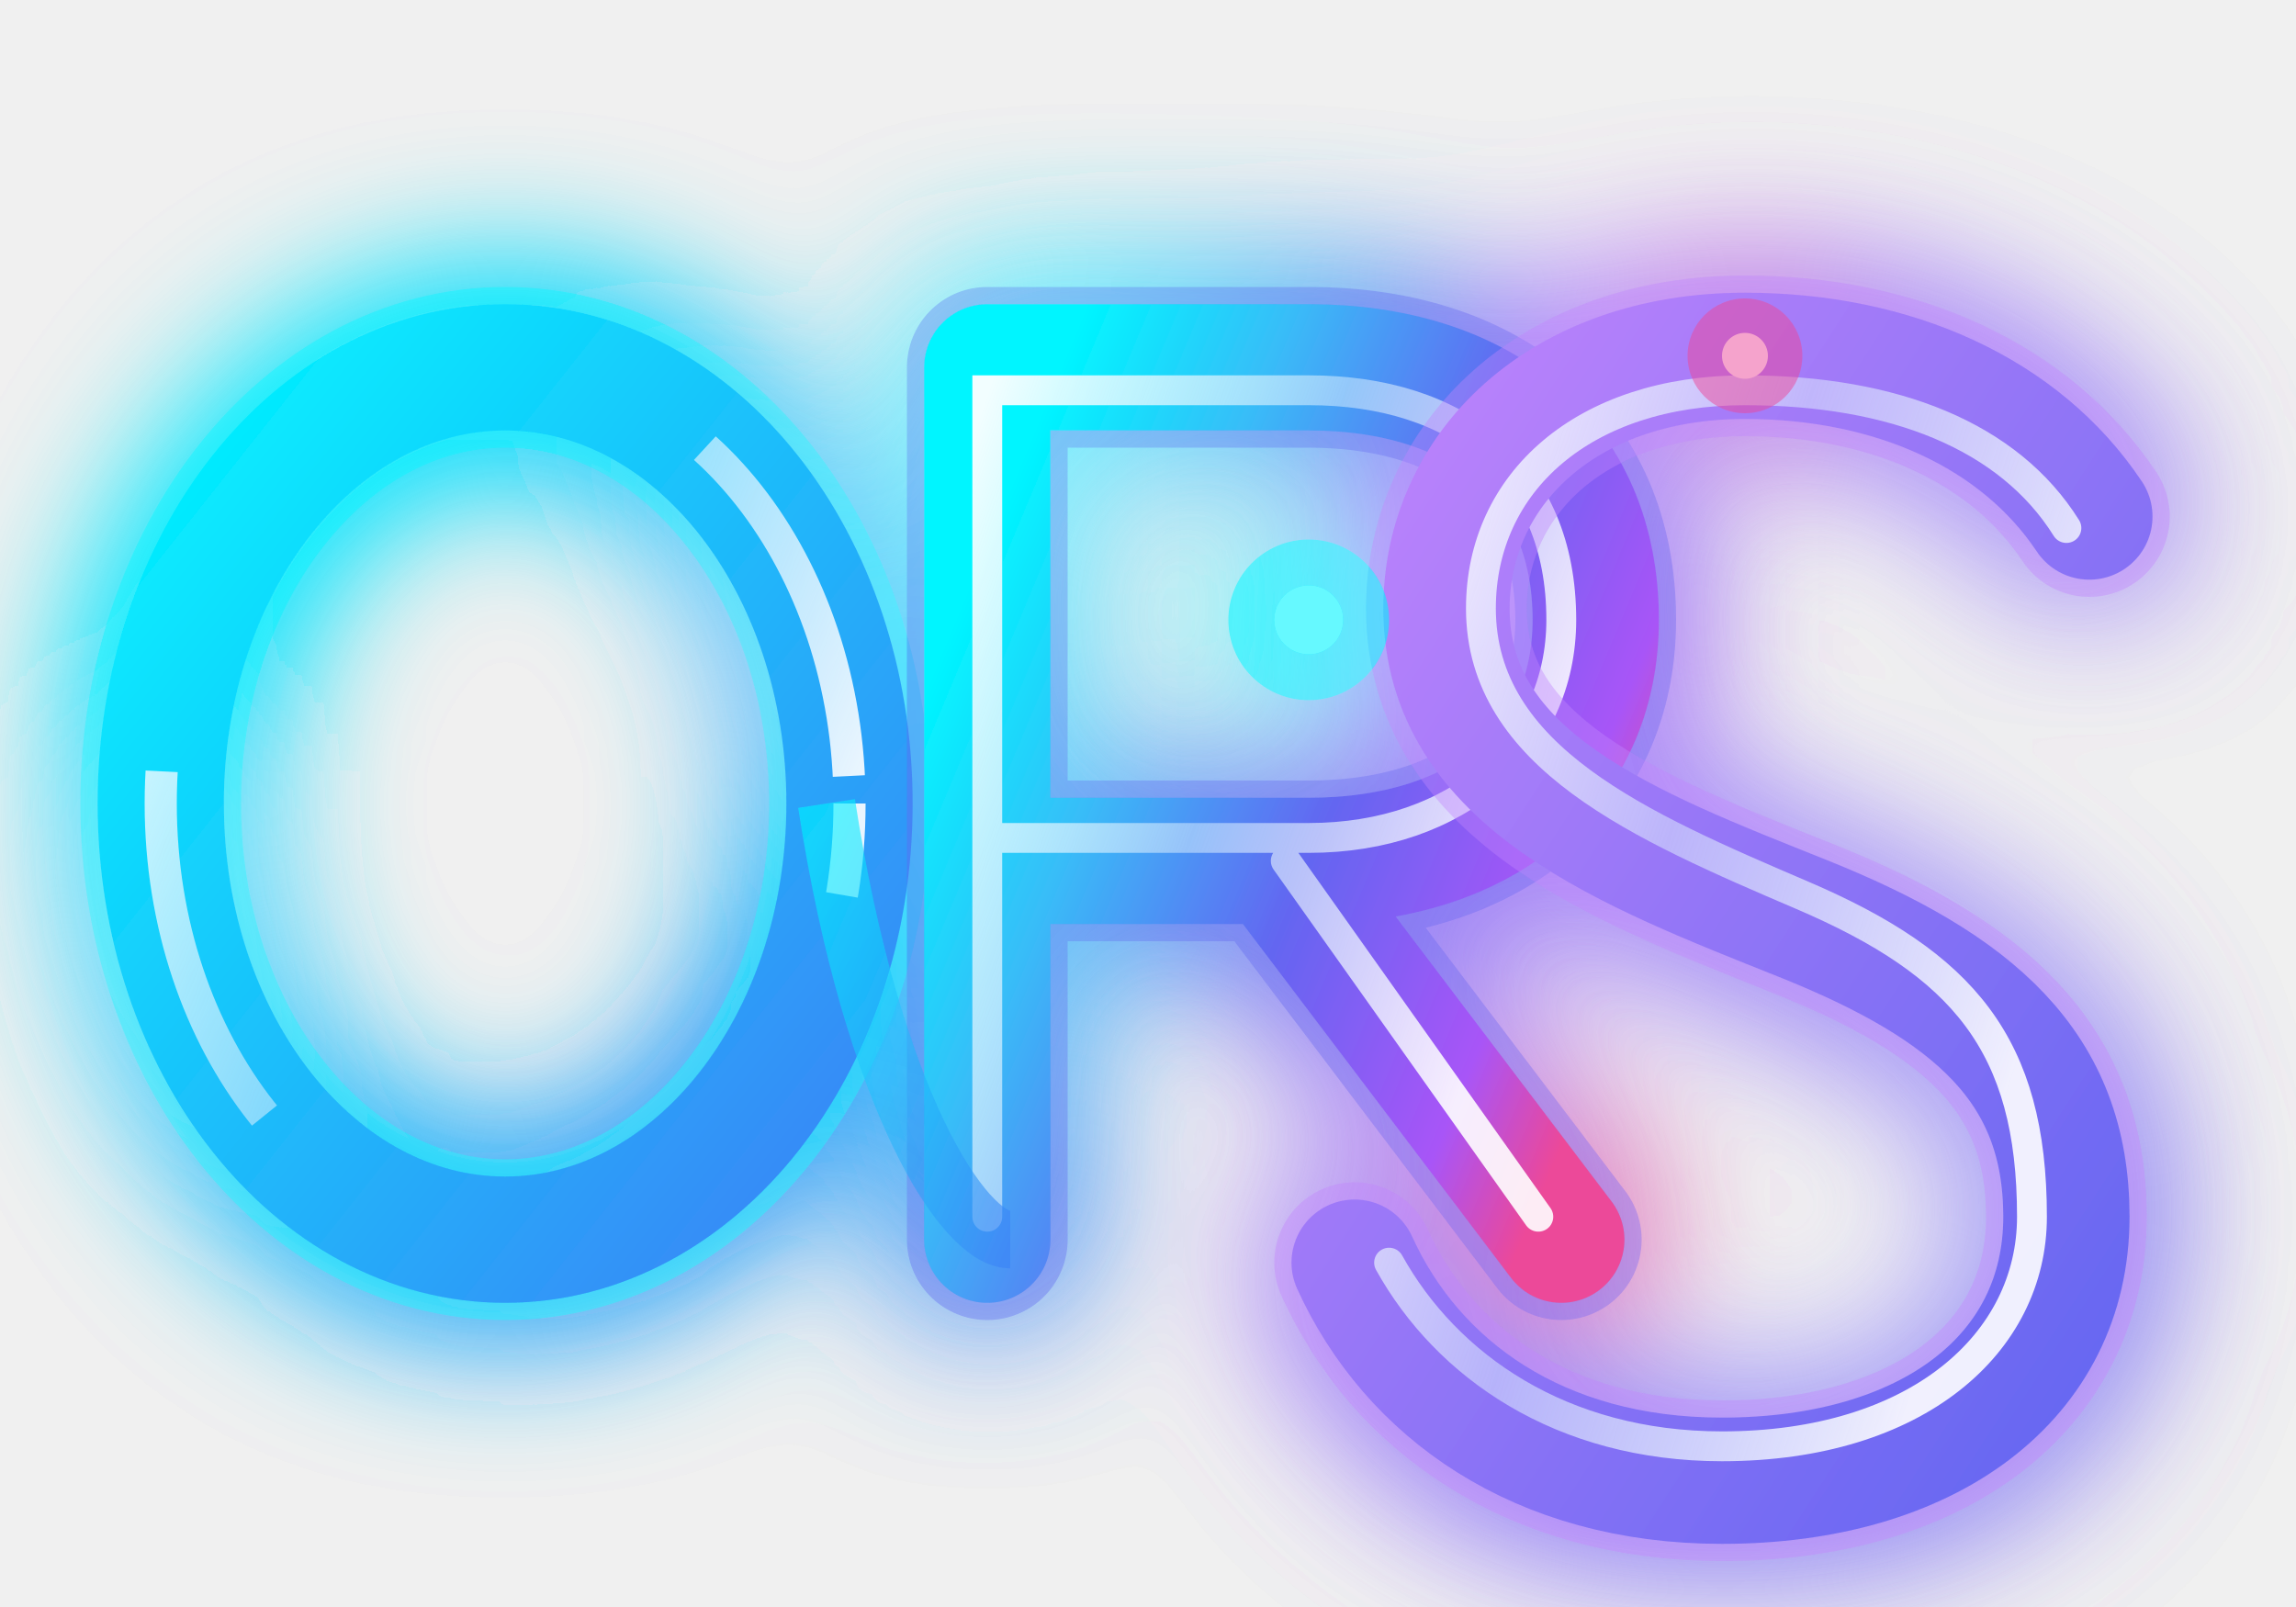
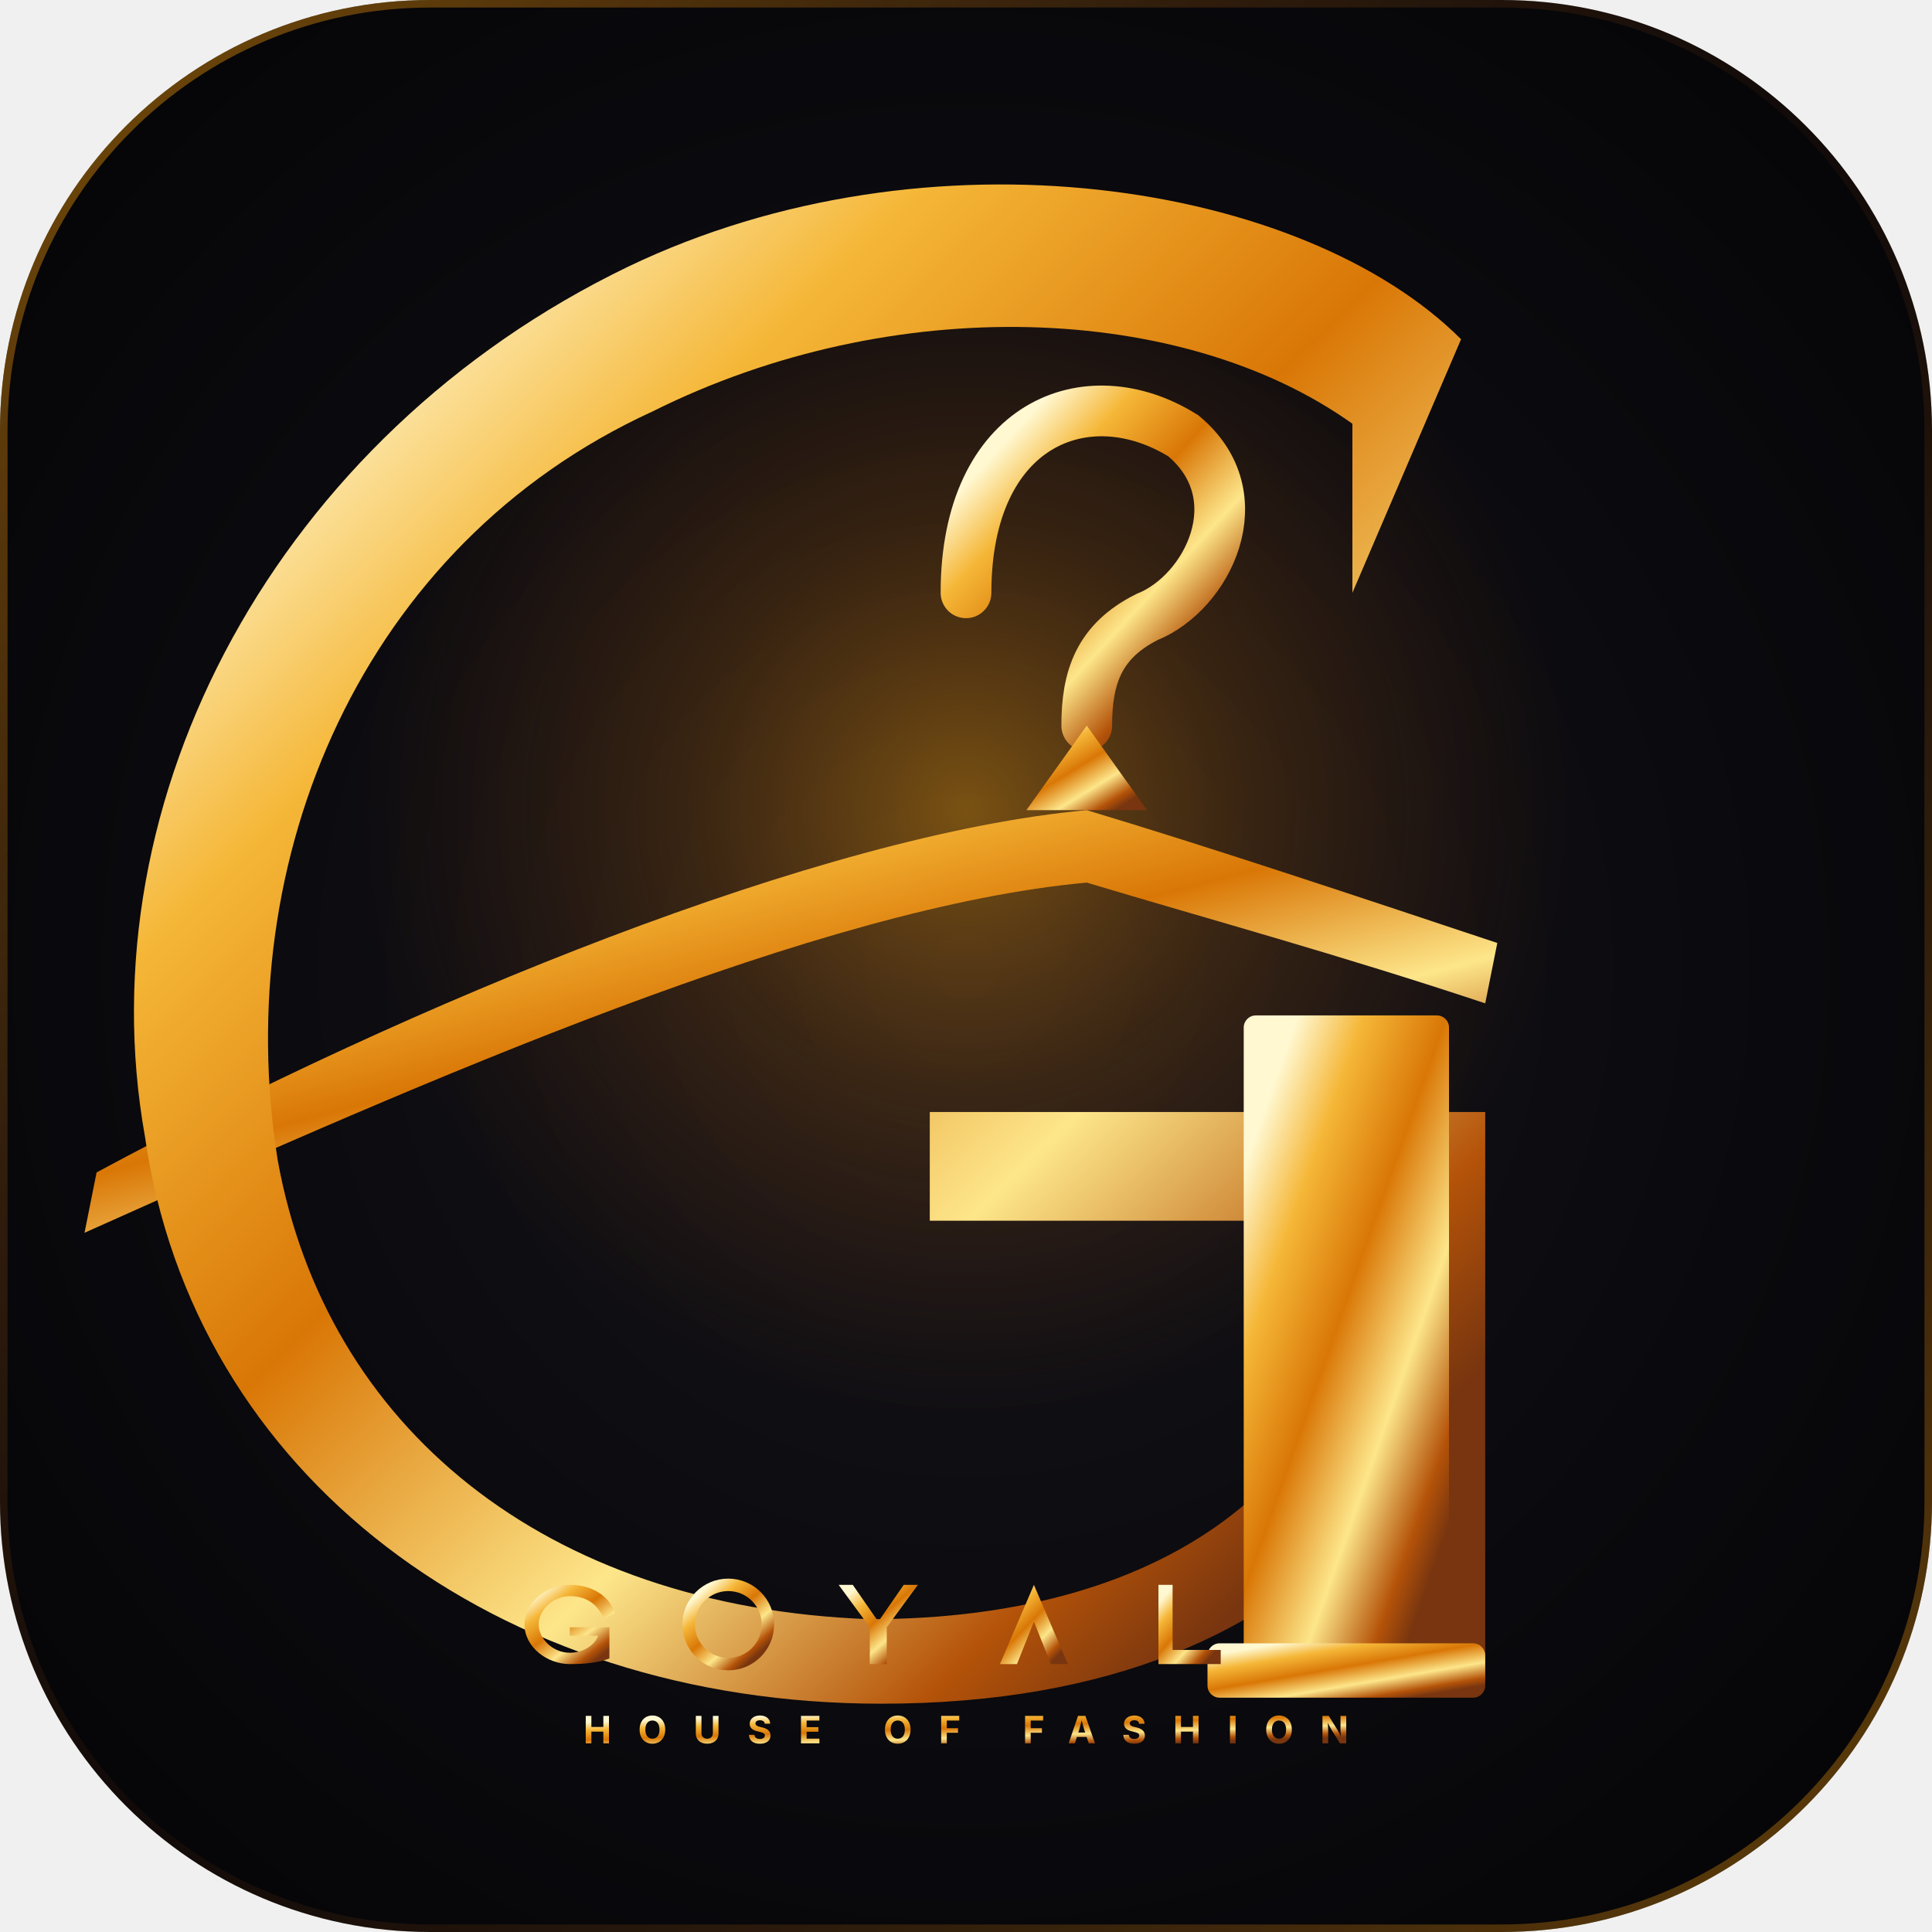
- <svg xmlns="http://www.w3.org/2000/svg" viewBox="0 0 100 70" width="100%" height="100%" fill="none">
+ <svg xmlns="http://www.w3.org/2000/svg" width="1024" height="1024" viewBox="0 0 1024 1024" fill="none">
  <defs>
-     <linearGradient id="orsGrad" x1="0%" y1="20%" x2="100%" y2="80%">
-       <stop offset="0%" stop-color="#00f5ff" />
-       <stop offset="25%" stop-color="#38bdf8" />
-       <stop offset="55%" stop-color="#6366f1" />
-       <stop offset="85%" stop-color="#a855f7" />
-       <stop offset="100%" stop-color="#ec4899" />
+     <radialGradient id="bgGrad" cx="50%" cy="50%" r="70%">
+       <stop offset="0%" stop-color="#16151B" />
+       <stop offset="60%" stop-color="#0A090D" />
+       <stop offset="100%" stop-color="#040406" />
+     </radialGradient>
+     <radialGradient id="backlightGlow" cx="50%" cy="46%" r="42%">
+       <stop offset="0%" stop-color="#F59E0B" stop-opacity="0.45" />
+       <stop offset="45%" stop-color="#D97706" stop-opacity="0.20" />
+       <stop offset="100%" stop-color="#B45309" stop-opacity="0" />
+     </radialGradient>
+     <linearGradient id="brassGold" x1="15%" y1="10%" x2="85%" y2="90%">
+       <stop offset="0%" stop-color="#FFF8D1" />
+       <stop offset="20%" stop-color="#F5B738" />
+       <stop offset="45%" stop-color="#D97706" />
+       <stop offset="70%" stop-color="#FDE68A" />
+       <stop offset="90%" stop-color="#B45309" />
+       <stop offset="100%" stop-color="#78350F" />
    </linearGradient>
-     <linearGradient id="specular" x1="0%" y1="0%" x2="100%" y2="50%">
-       <stop offset="0%" stop-color="#ffffff" stop-opacity="0.95" />
-       <stop offset="50%" stop-color="#e0f2fe" stop-opacity="0.5" />
-       <stop offset="100%" stop-color="#ffffff" stop-opacity="0.9" />
+     <linearGradient id="rimGold" x1="0%" y1="0%" x2="100%" y2="100%">
+       <stop offset="0%" stop-color="#F59E0B" stop-opacity="0.5" />
+       <stop offset="50%" stop-color="#78350F" stop-opacity="0.1" />
+       <stop offset="100%" stop-color="#F59E0B" stop-opacity="0.4" />
    </linearGradient>
-     <linearGradient id="cyanRibbon" x1="0%" y1="0%" x2="100%" y2="100%">
-       <stop offset="0%" stop-color="#00f5ff" />
-       <stop offset="100%" stop-color="#3b82f6" />
-     </linearGradient>
-     <linearGradient id="purpleRibbon" x1="0%" y1="0%" x2="100%" y2="100%">
-       <stop offset="0%" stop-color="#c084fc" />
-       <stop offset="100%" stop-color="#6366f1" />
-     </linearGradient>
-     <filter id="neonGlow" x="-30%" y="-30%" width="160%" height="160%">
-       <feGaussianBlur stdDeviation="3.5" result="blur" />
-       <feMerge>
-         <feMergeNode in="blur" />
-         <feMergeNode in="blur" />
-         <feMergeNode in="SourceGraphic" />
-       </feMerge>
-     </filter>
  </defs>
-   <g filter="url(#neonGlow)">
-     <ellipse cx="22" cy="35" rx="15" ry="19" fill="none" stroke="#00f5ff" stroke-width="7" opacity="0.4" />
-     <ellipse cx="22" cy="35" rx="15" ry="19" fill="none" stroke="url(#cyanRibbon)" stroke-width="5.5" />
-     <ellipse cx="22" cy="35" rx="15" ry="19" fill="none" stroke="url(#specular)" stroke-width="1.4" stroke-dasharray="16 35" stroke-dashoffset="12" />
-     <path d="M 43 54 L 43 16 L 57 16 C 64.5 16 69.5 20 69.5 27 C 69.5 33.5 64.5 37.5 57 37.5 L 43 37.5 M 55.5 37.5 L 68 54" fill="none" stroke="#6366f1" stroke-width="7" stroke-linecap="round" stroke-linejoin="round" opacity="0.4" />
-     <path d="M 43 54 L 43 16 L 57 16 C 64.5 16 69.5 20 69.5 27 C 69.5 33.5 64.5 37.5 57 37.5 L 43 37.5 M 55.5 37.5 L 68 54" fill="none" stroke="url(#orsGrad)" stroke-width="5.5" stroke-linecap="round" stroke-linejoin="round" />
-     <path d="M 43 53 L 43 17 L 57 17 C 63.5 17 68 20.5 68 27 C 68 32.5 63.5 36.5 57 36.5 L 43 36.5 M 56 37.5 L 67 53" fill="none" stroke="url(#specular)" stroke-width="1.3" stroke-linecap="round" />
-     <path d="M 36 35 C 38 48 42 54 44 54" fill="none" stroke="url(#cyanRibbon)" stroke-width="2.5" opacity="0.6" />
-     <path d="M 91 22.5 C 88 18 82.5 15.5 76 15.5 C 68 15.5 63 20.5 63 26.5 C 63 34 71 37 78.5 40 C 86 43 90 46.5 90 53 C 90 60 84 64.5 75 64.5 C 67 64.5 61.5 60.5 59 55" fill="none" stroke="#c084fc" stroke-width="7" stroke-linecap="round" stroke-linejoin="round" opacity="0.4" />
-     <path d="M 91 22.5 C 88 18 82.5 15.5 76 15.5 C 68 15.5 63 20.5 63 26.5 C 63 34 71 37 78.5 40 C 86 43 90 46.5 90 53 C 90 60 84 64.5 75 64.5 C 67 64.5 61.5 60.5 59 55" fill="none" stroke="url(#purpleRibbon)" stroke-width="5.5" stroke-linecap="round" stroke-linejoin="round" />
-     <path d="M 90 23 C 87.5 19 82.5 17 76 17 C 69 17 64.5 21 64.5 26.5 C 64.5 33 71.5 36 78.5 39 C 85.5 42 88.5 45.5 88.5 53 C 88.5 58.5 83.5 63 75 63 C 68 63 63 59.5 60.5 55" fill="none" stroke="url(#specular)" stroke-width="1.3" stroke-linecap="round" />
-     <circle cx="57" cy="27" r="1.5" fill="#ffffff" />
-     <circle cx="57" cy="27" r="3.5" fill="#00f5ff" opacity="0.6" />
-     <circle cx="76" cy="15.5" r="1" fill="#ffffff" />
-     <circle cx="76" cy="15.5" r="2.5" fill="#ec4899" opacity="0.5" />
+   <rect width="1024" height="1024" rx="228" fill="url(#bgGrad)" />
+   <rect width="1020" height="1020" x="2" y="2" rx="226" fill="none" stroke="url(#rimGold)" stroke-width="4" />
+   <circle cx="512" cy="460" r="380" fill="url(#backlightGlow)" />
+   <g transform="translate(512, 455) scale(6.4)">
+     <path d="M 0 -22 C 0 -36 10 -40 18 -35 C 24 -30 20 -22 15 -20 C 11 -18 10 -15 10 -11" fill="none" stroke="url(#brassGold)" stroke-width="4.2" stroke-linecap="round" />
+     <polygon points="10,-11 15,-4 5,-4" fill="url(#brassGold)" />
+     <path d="M -72 26 C -46 12 -12 -2 10 -4 C 20 -1 32 3 44 7 L 43 12 C 31 8 20 5 10 2 C -12 4 -44 18 -73 31 Z" fill="url(#brassGold)" />
+     <path d="M 32 -22 L 32 -36 C 18 -46 -6 -47 -26 -37 C -50 -26 -61 0 -57 25 C -53 47 -35 62 -8 63 C 17 63 33 51 34 30 L -3 30 L -3 21 L 43 21 L 43 68 L 33 68 L 33 55 C 25 64 12 70 -7 70 C -39 70 -64 51 -68 23 C -73 -5 -57 -35 -28 -49 C -3 -61 28 -56 41 -43 L 32 -22 Z" fill="url(#brassGold)" />
+     <rect x="23" y="13" width="17" height="55" fill="url(#brassGold)" rx="1" />
+     <rect x="20" y="65" width="23" height="4.5" fill="url(#brassGold)" rx="1" />
  </g>
+   <g fill="url(#brassGold)" transform="translate(512, 840) scale(3.0)">
+     <g transform="translate(-80, 0)">
+       <path d="M 10 14 C 6 14 2 11 2 7 C 2 3 6 0 10 0 C 14 0 17 2 18 5 L 16 6 C 15 3.5 13 2 10 2 C 7 2 4.5 4.5 4.5 7 C 4.5 9.5 7 12 10 12 C 12.5 12 14.5 10.5 15 9 L 10 9 L 10 7.5 L 17 7.5 L 17 13 C 15 13.8 12.5 14 10 14 Z" />
+       <ellipse cx="38" cy="7" rx="7" ry="7" fill="none" stroke="url(#brassGold)" stroke-width="2.2" />
+       <path d="M 60 0 L 64.5 6.5 L 69 0 L 71.5 0 L 66 7.5 L 66 14 L 63 14 L 63 7.5 L 57.5 0 Z" />
+       <path d="M 92 0 L 98 14 L 95 14 L 92 6.5 L 89 14 L 86 14 L 92 0 Z" />
+       <path d="M 114 0 L 116.5 0 L 116.5 11.5 L 125 11.5 L 125 14 L 114 14 Z" />
+     </g>
+   </g>
+   <text x="512" y="924" text-anchor="middle" font-size="20" font-weight="700" letter-spacing="14" fill="url(#brassGold)" font-family="system-ui, -apple-system, 'Segoe UI', sans-serif">
+     HOUSE OF FASHION
+   </text>
+   <line x1="432" y1="948" x2="592" y2="948" stroke="url(#brassGold)" stroke-width="3" stroke-linecap="round" />
</svg>
